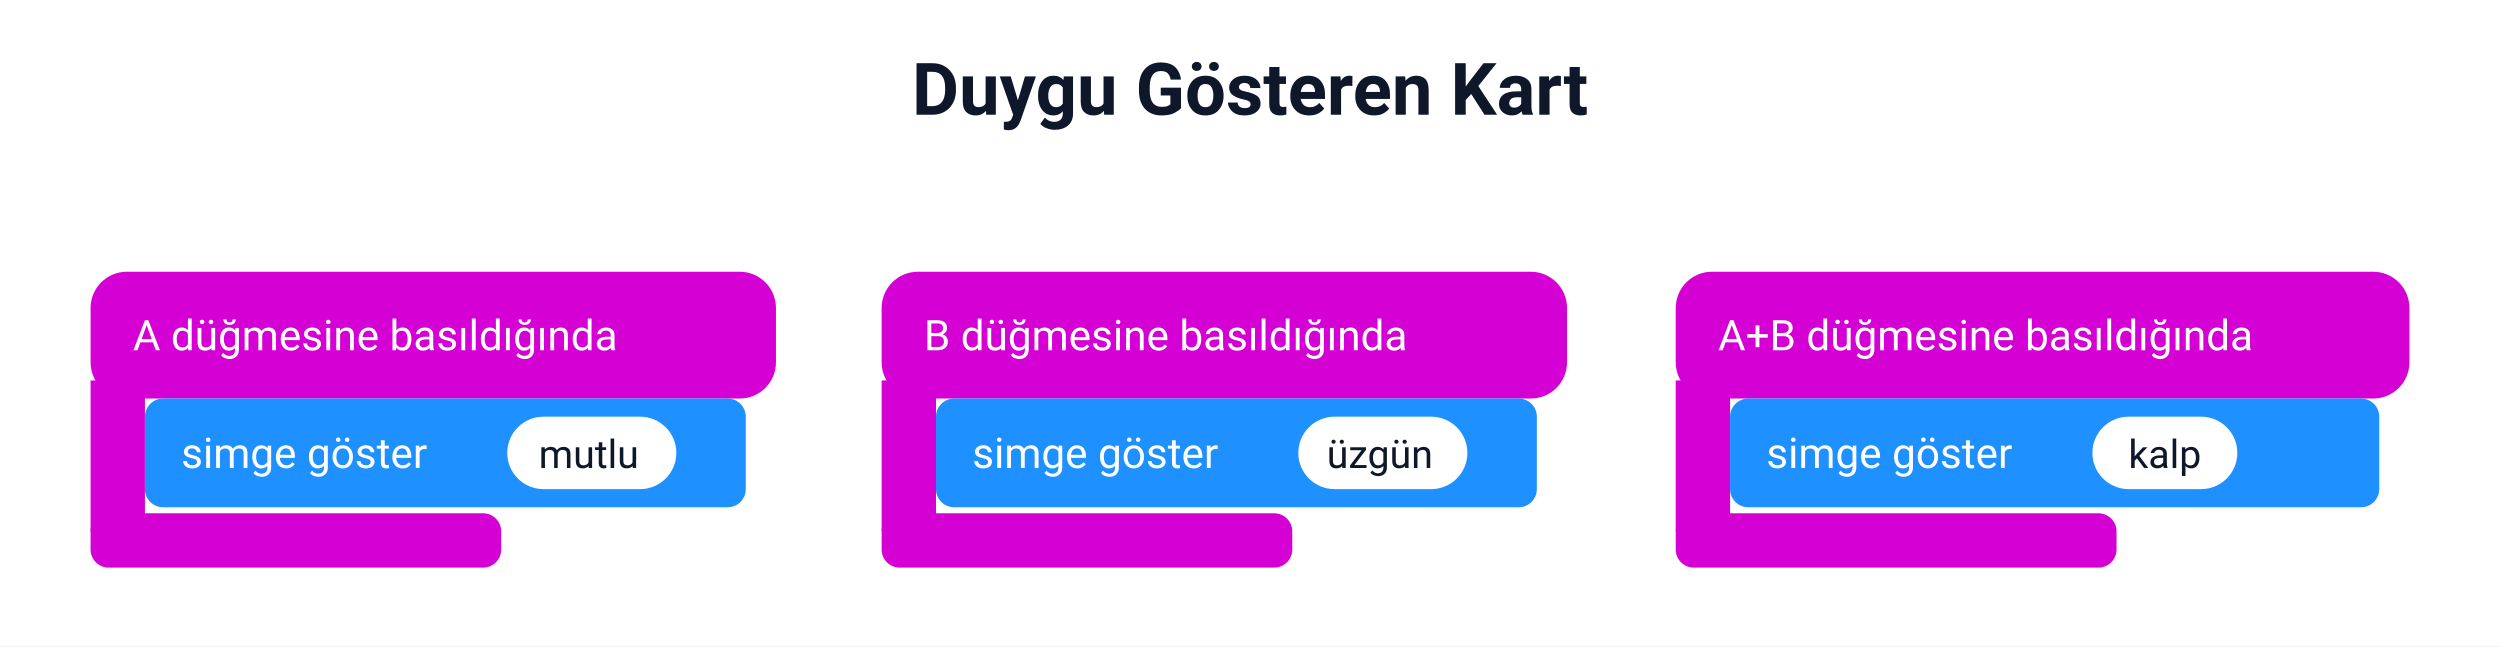
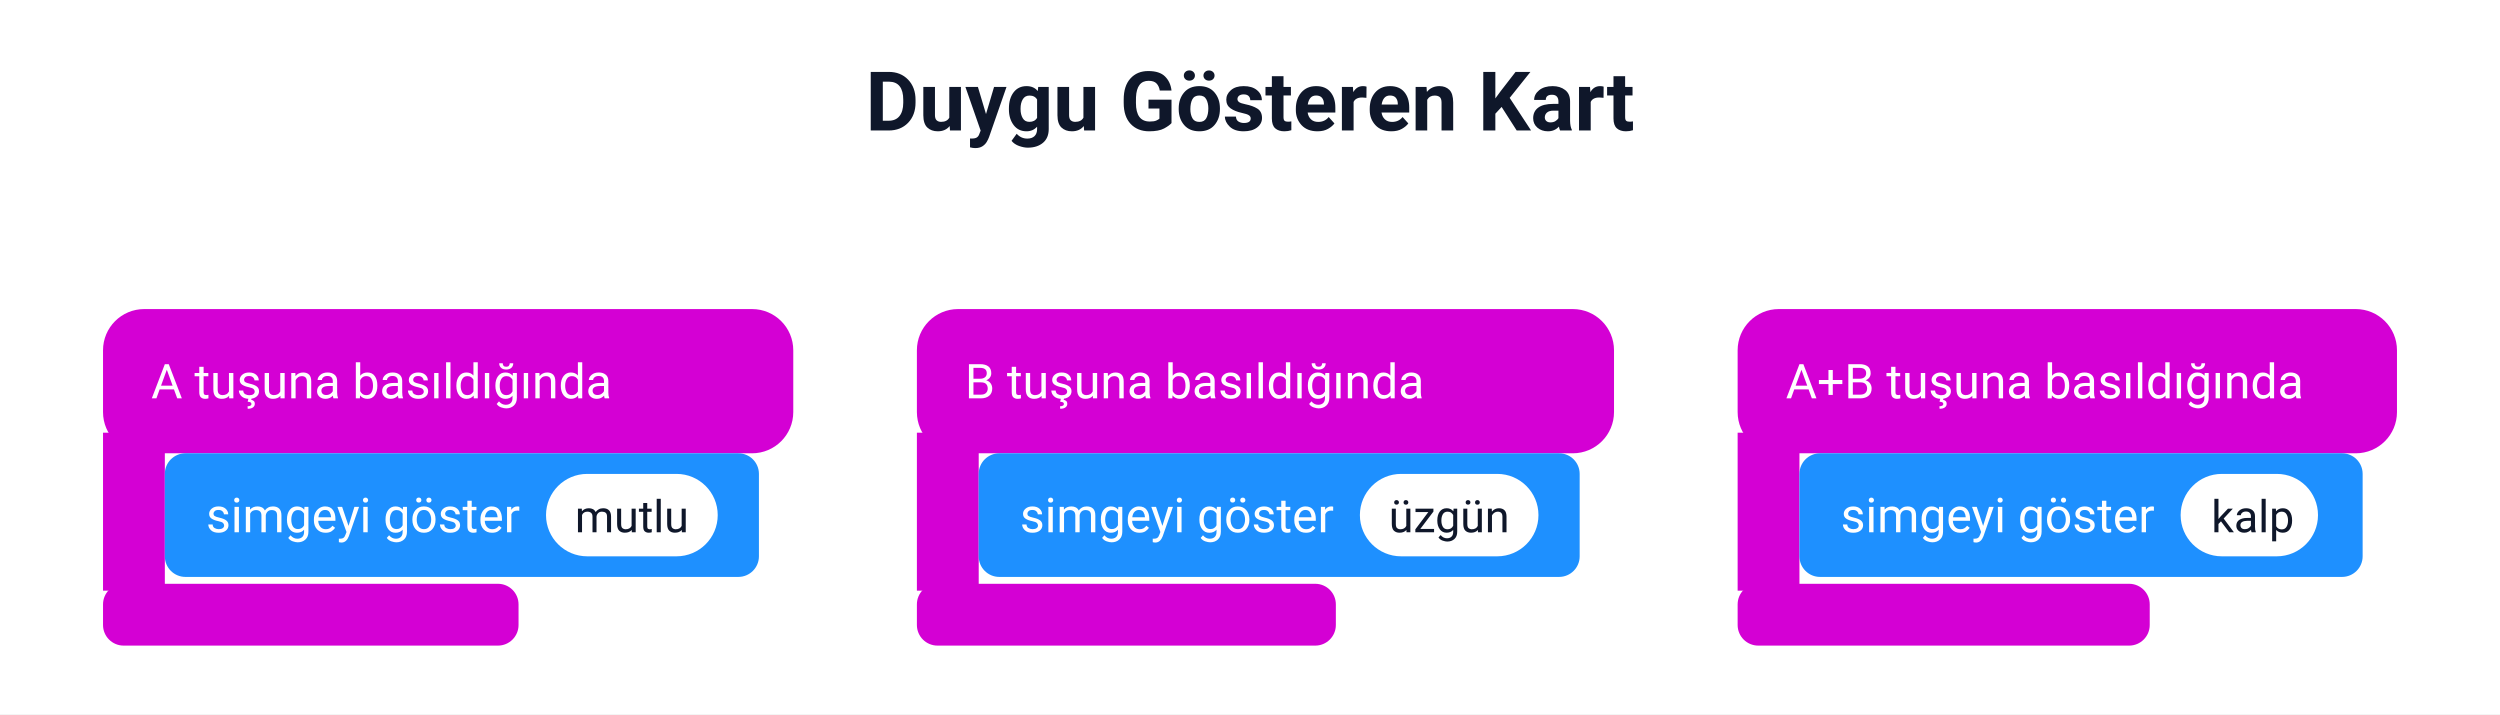
- <svg xmlns="http://www.w3.org/2000/svg" viewBox="0 0 828 214" font-family="Segoe UI, Roboto, Helvetica, Arial, sans-serif">
-   <rect width="828" height="214" fill="#FFFFFF" />
-   <text x="414" y="38" text-anchor="middle" font-size="24" font-weight="700" fill="#0F172A">Duygu Gösteren Kart</text>
-   <rect x="30" y="90" width="227" height="42" rx="12" fill="#D400D4" />
-   <rect x="30" y="126" width="18" height="50" fill="#D400D4" />
-   <text x="44" y="116.0" font-size="14" fill="#FFFFFF" xml:space="preserve">A düğmesine basıldığında</text>
-   <rect x="48" y="132" width="199" height="36" rx="6" fill="#1E90FF" />
-   <text x="60" y="155.0" font-size="14" fill="#FFFFFF" xml:space="preserve">simge göster </text>
-   <rect x="168" y="138.0" width="56" height="24" rx="12" fill="#FFFFFF" />
-   <text x="195" y="155.0" text-anchor="middle" font-size="13" fill="#0F172A">mutlu</text>
-   <rect x="30" y="170" width="136" height="18" rx="6" fill="#D400D4" />
-   <rect x="292" y="90" width="227" height="42" rx="12" fill="#D400D4" />
-   <rect x="292" y="126" width="18" height="50" fill="#D400D4" />
-   <text x="306" y="116.0" font-size="14" fill="#FFFFFF" xml:space="preserve">B düğmesine basıldığında</text>
-   <rect x="310" y="132" width="199" height="36" rx="6" fill="#1E90FF" />
-   <text x="322" y="155.0" font-size="14" fill="#FFFFFF" xml:space="preserve">simge göster </text>
-   <rect x="430" y="138.0" width="56" height="24" rx="12" fill="#FFFFFF" />
-   <text x="457" y="155.0" text-anchor="middle" font-size="13" fill="#0F172A">üzgün</text>
-   <rect x="292" y="170" width="136" height="18" rx="6" fill="#D400D4" />
-   <rect x="555" y="90" width="243" height="42" rx="12" fill="#D400D4" />
-   <rect x="555" y="126" width="18" height="50" fill="#D400D4" />
-   <text x="569" y="116.0" font-size="14" fill="#FFFFFF" xml:space="preserve">A+B düğmesine basıldığında</text>
-   <rect x="573" y="132" width="215" height="36" rx="6" fill="#1E90FF" />
-   <text x="585" y="155.0" font-size="14" fill="#FFFFFF" xml:space="preserve">simge göster </text>
-   <rect x="693" y="138.0" width="48" height="24" rx="12" fill="#FFFFFF" />
-   <text x="717" y="155.0" text-anchor="middle" font-size="13" fill="#0F172A">kalp</text>
-   <rect x="555" y="170" width="146" height="18" rx="6" fill="#D400D4" />
+ <svg xmlns="http://www.w3.org/2000/svg" viewBox="0 0 728 208" font-family="Segoe UI, Roboto, Helvetica, Arial, sans-serif">
+   <rect width="728" height="208" fill="#FFFFFF" />
+   <text x="364" y="38" text-anchor="middle" font-size="24" font-weight="700" fill="#0F172A">Duygu Gösteren Kart</text>
+   <rect x="30" y="126" width="18" height="46" fill="#D400D4" />
+   <rect x="30" y="90" width="201" height="42" rx="12" fill="#D400D4" />
+   <text x="44" y="116" font-size="14" fill="#FFFFFF">A tuşuna basıldığında</text>
+   <rect x="48" y="132" width="173" height="36" rx="6" fill="#1E90FF" />
+   <text x="60" y="155" font-size="14" fill="#FFFFFF">simgeyi göster</text>
+   <rect x="159" y="138" width="50" height="24" rx="12" fill="#FFFFFF" />
+   <text x="184" y="155" text-anchor="middle" font-size="13" fill="#0F172A">mutlu</text>
+   <rect x="30" y="170" width="121" height="18" rx="6" fill="#D400D4" />
+   <rect x="267" y="126" width="18" height="46" fill="#D400D4" />
+   <rect x="267" y="90" width="203" height="42" rx="12" fill="#D400D4" />
+   <text x="281" y="116" font-size="14" fill="#FFFFFF">B tuşuna basıldığında</text>
+   <rect x="285" y="132" width="175" height="36" rx="6" fill="#1E90FF" />
+   <text x="297" y="155" font-size="14" fill="#FFFFFF">simgeyi göster</text>
+   <rect x="396" y="138" width="52" height="24" rx="12" fill="#FFFFFF" />
+   <text x="422" y="155" text-anchor="middle" font-size="13" fill="#0F172A">üzgün</text>
+   <rect x="267" y="170" width="122" height="18" rx="6" fill="#D400D4" />
+   <rect x="506" y="126" width="18" height="46" fill="#D400D4" />
+   <rect x="506" y="90" width="192" height="42" rx="12" fill="#D400D4" />
+   <text x="520" y="116" font-size="14" fill="#FFFFFF">A+B tuşuna basıldığında</text>
+   <rect x="524" y="132" width="164" height="36" rx="6" fill="#1E90FF" />
+   <text x="536" y="155" font-size="14" fill="#FFFFFF">simgeyi göster</text>
+   <rect x="635" y="138" width="40" height="24" rx="12" fill="#FFFFFF" />
+   <text x="656" y="155" text-anchor="middle" font-size="13" fill="#0F172A">kalp</text>
+   <rect x="506" y="170" width="120" height="18" rx="6" fill="#D400D4" />
</svg>
